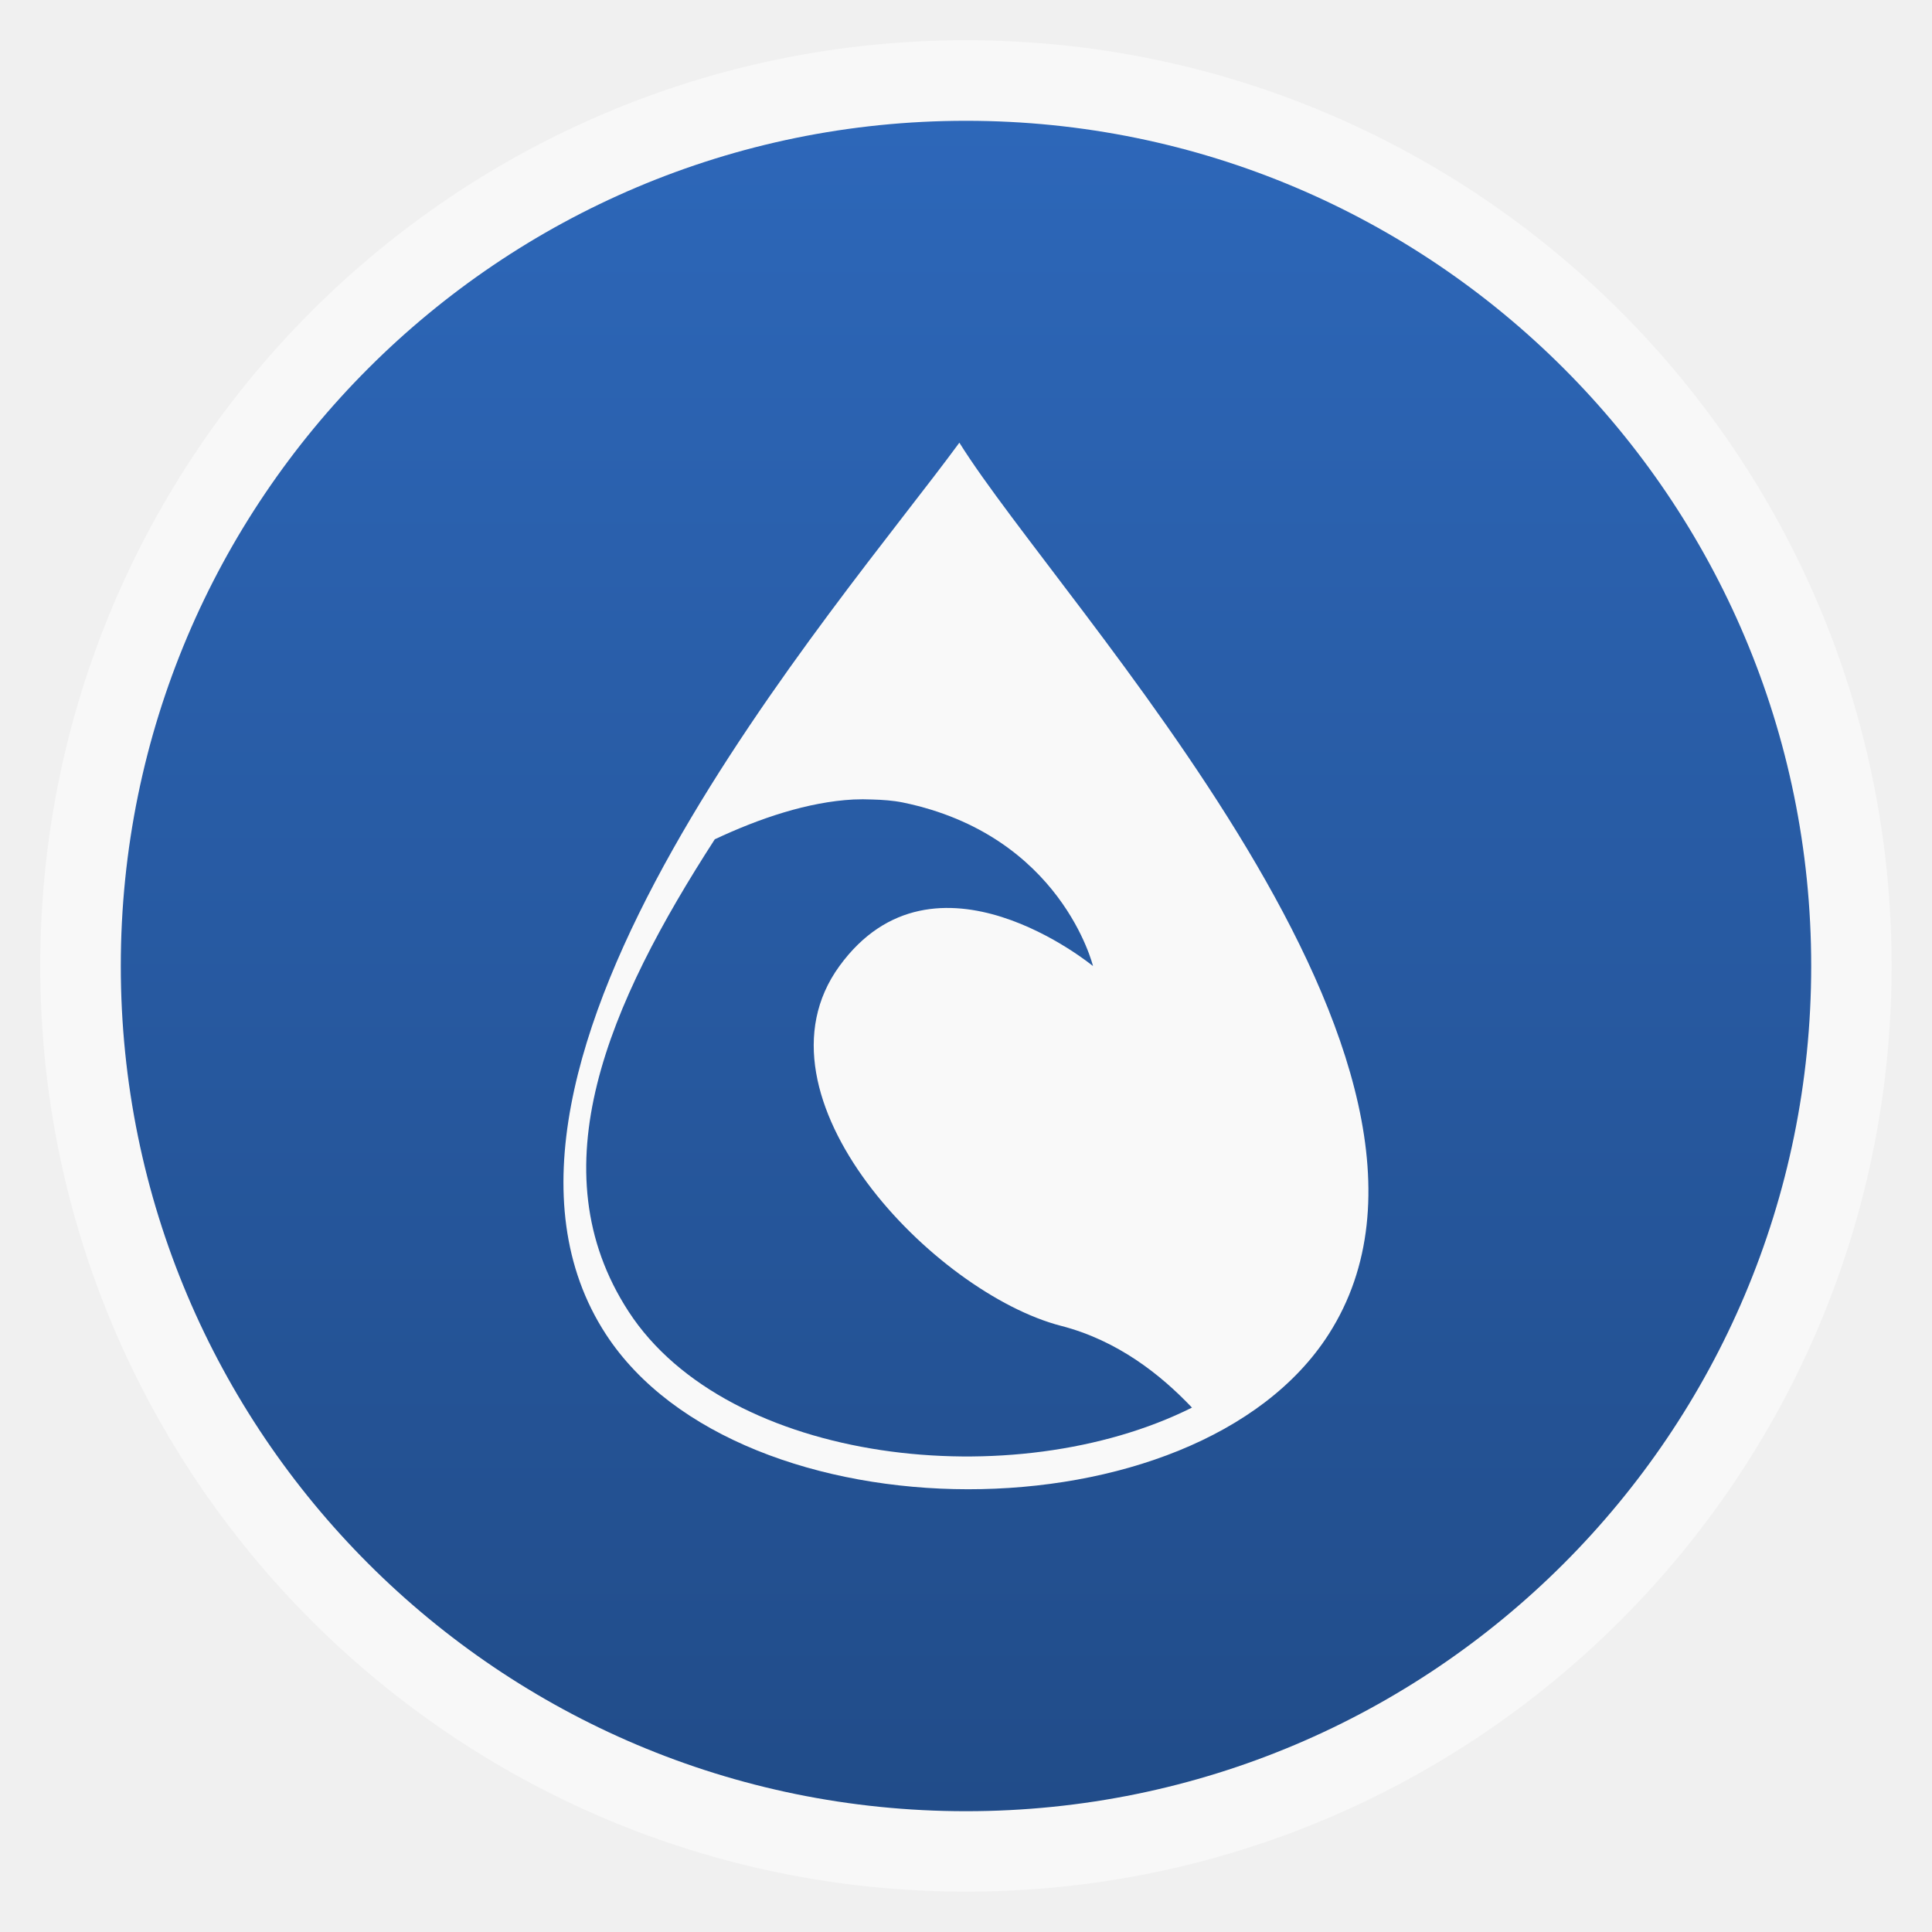
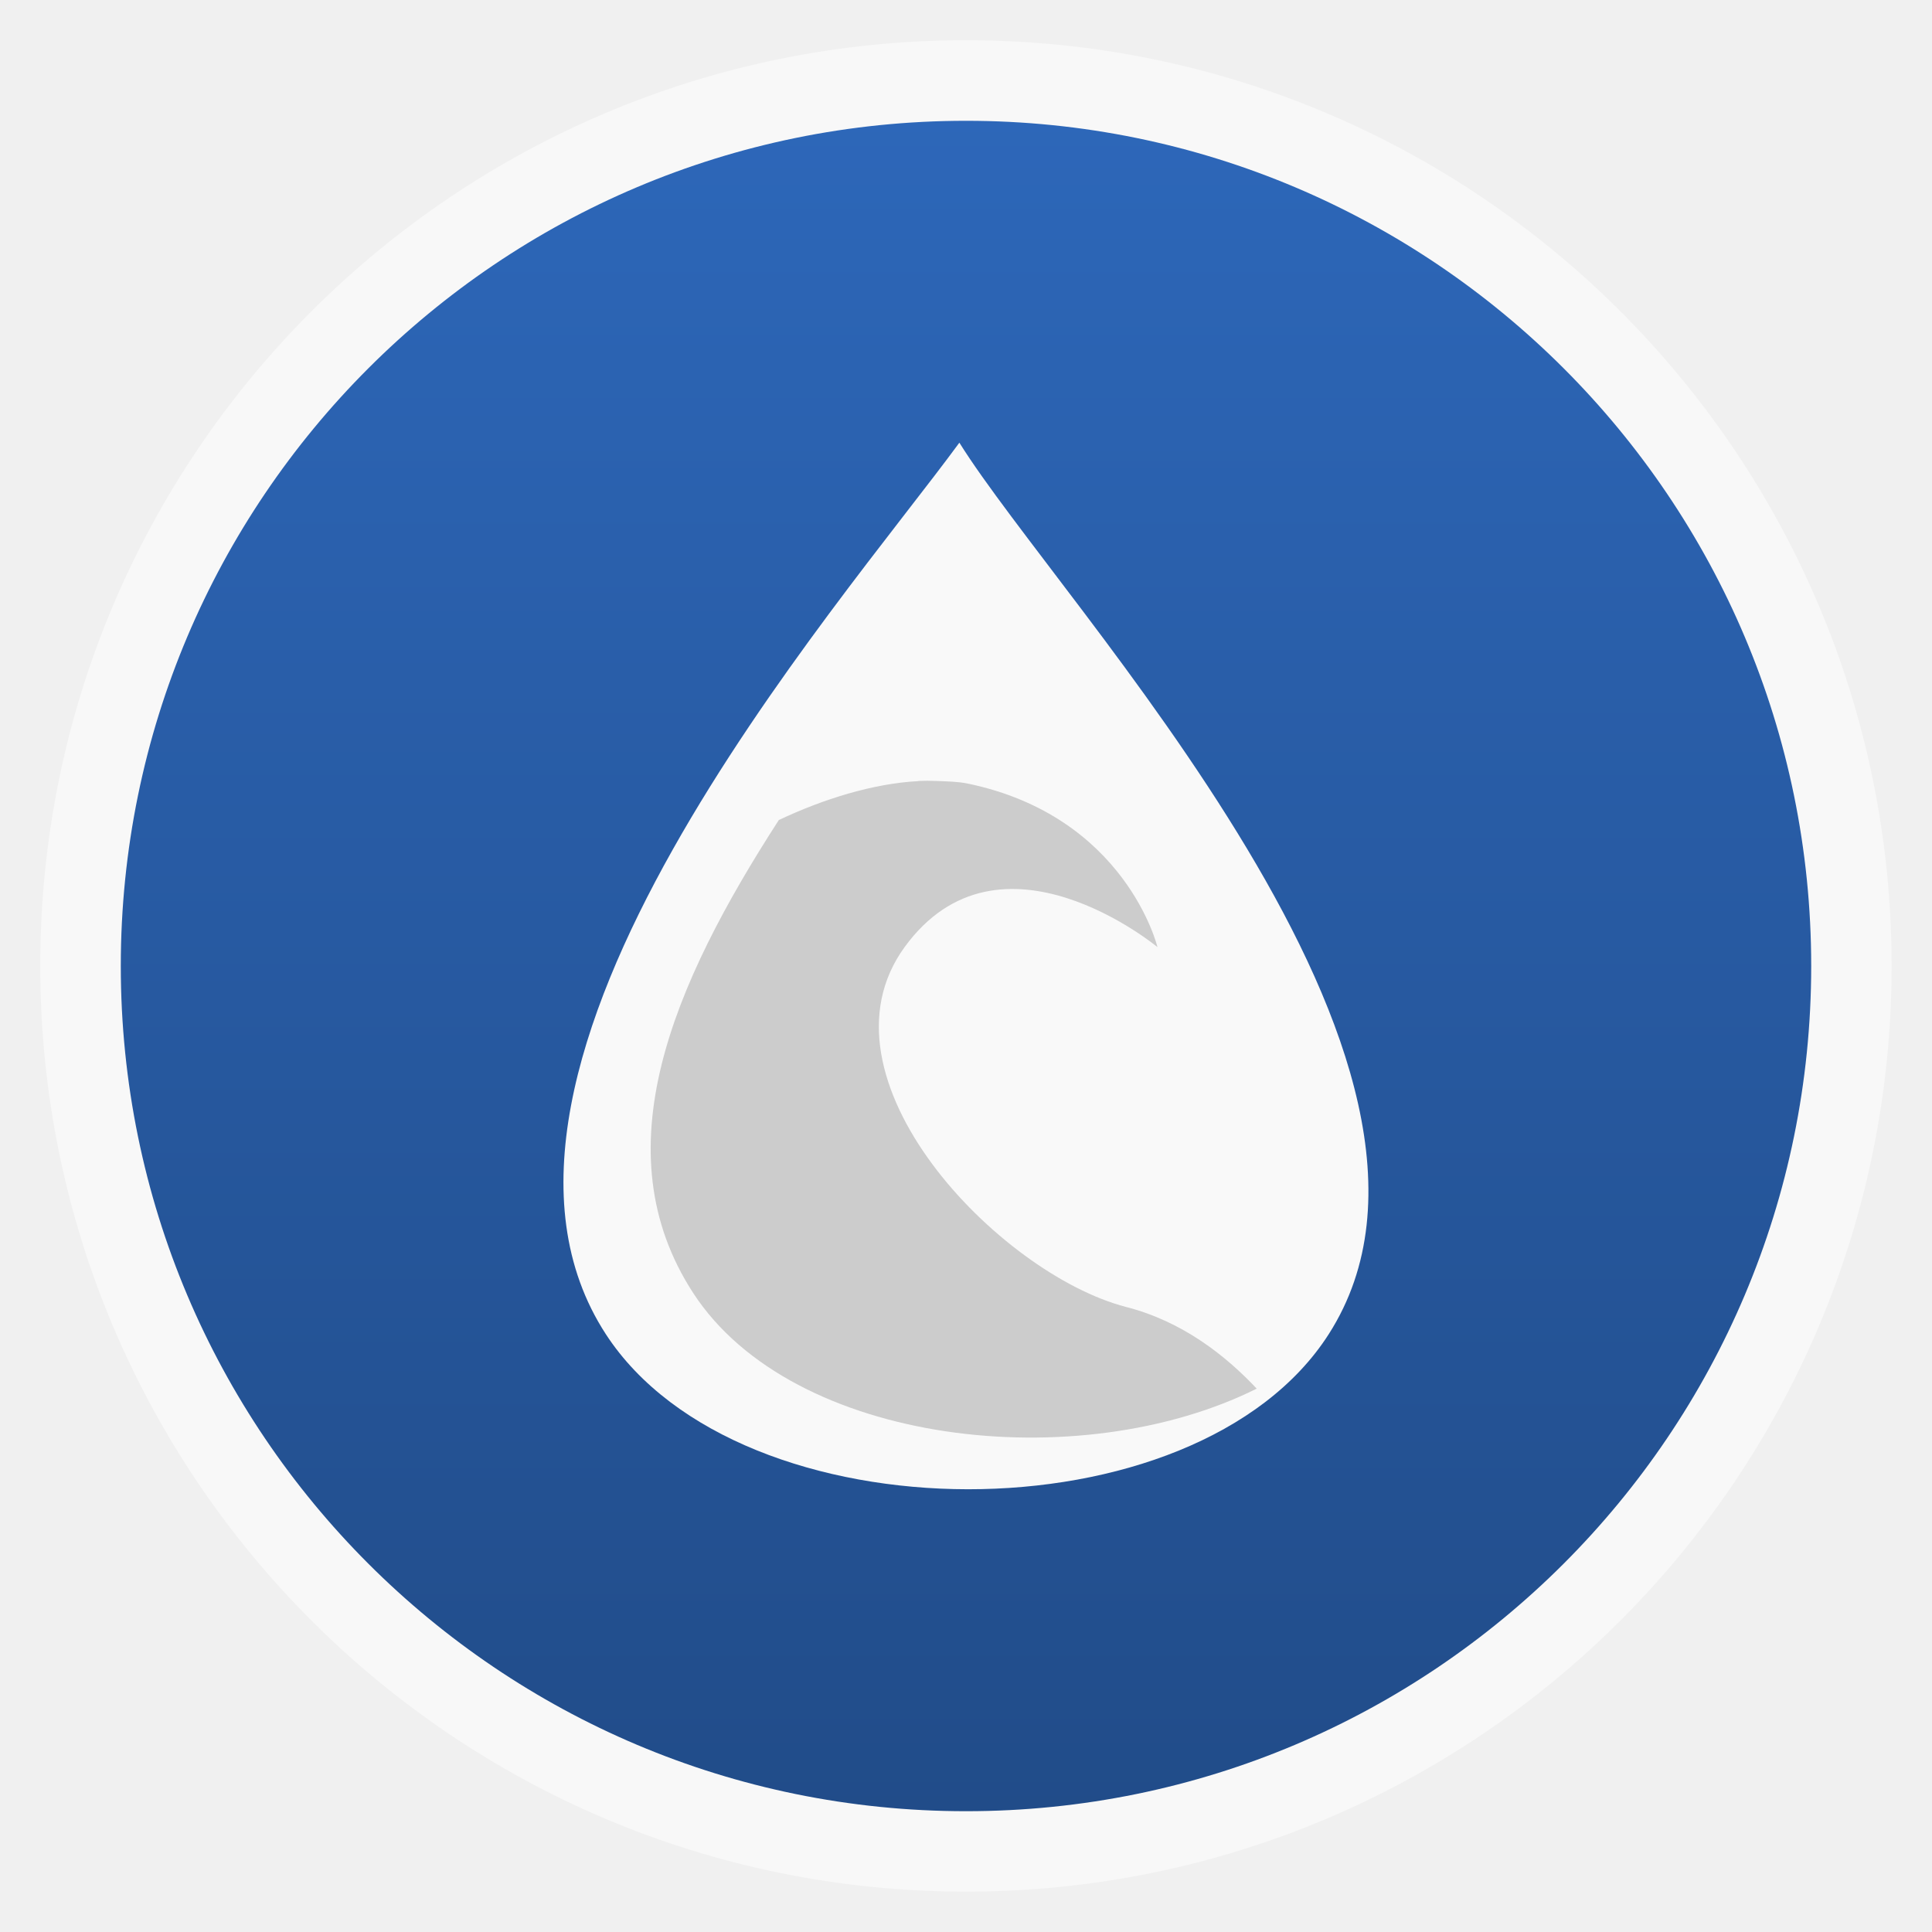
<svg xmlns="http://www.w3.org/2000/svg" xmlns:xlink="http://www.w3.org/1999/xlink" width="48" viewBox="0 0 13.547 13.547" height="48">
  <defs>
    <linearGradient id="linearGradient4460">
      <stop offset="0" style="stop-color:#214c89" />
      <stop offset="1" style="stop-color:#2d67b9" />
    </linearGradient>
-     <linearGradient gradientTransform="matrix(1.10525 0 0 1.10525 -134.2787 -295.7618)" xlink:href="#linearGradient4460" id="linearGradient3779" y1="279.096" y2="268.33" gradientUnits="userSpaceOnUse" x2="0" />
+     <linearGradient gradientTransform="matrix(1.10528 0 0 1.10528 -134.2829 -295.7705)" xlink:href="#linearGradient4460" id="linearGradient3115" y1="279.096" y2="268.33" gradientUnits="userSpaceOnUse" x2="0" />
  </defs>
  <g style="fill-rule:evenodd">
    <rect width="12.982" x=".282" y=".282" rx="6.491" height="12.982" style="opacity:.5;fill:#fff" />
-     <rect width="11.853" x=".847" y=".847" rx="5.926" height="11.853" style="fill:url(#linearGradient3779)" />
+     <rect width="11.853" x=".847" y=".847" rx="5.926" height="11.853" style="fill:url(#linearGradient3115)" />
  </g>
-   <path style="fill:#f9f9f9" d="M 6.727,3.104 C 5.887,4.251 3.032,7.485 4.248,9.355 c 0.941,1.446 4.139,1.454 5.069,0 C 10.527,7.464 7.442,4.251 6.727,3.104 z M 5.984,5.606 c 0.045,-0.002 0.087,-0.002 0.132,0 0.072,0.002 0.146,0.007 0.215,0.021 1.111,0.229 1.333,1.147 1.333,1.147 0,0 -1.111,-0.917 -1.778,0 -0.667,0.917 0.667,2.294 1.555,2.523 0.395,0.102 0.697,0.341 0.917,0.573 C 7.114,10.492 5.104,10.267 4.408,9.197 3.76,8.201 4.266,7.04 5.012,5.885 5.327,5.737 5.666,5.623 5.984,5.606 z" />
+   <path style="fill:#f9f9f9" d="M 6.727,3.104 C 5.887,4.251 3.032,7.485 4.248,9.355 c 0.941,1.446 4.139,1.454 5.069,0 C 10.527,7.464 7.442,4.251 6.727,3.104 z" />
+   <path style="fill:#ccc" d="M 6.44,5.477 C 6.121,5.494 5.775,5.602 5.461,5.75 4.715,6.905 4.213,8.071 4.861,9.067 5.557,10.137 7.567,10.358 8.812,9.737 8.593,9.504 8.29,9.265 7.895,9.164 7.006,8.934 5.676,7.559 6.343,6.641 c 0.667,-0.917 1.773,0 1.773,0 0,0 -0.221,-0.917 -1.332,-1.147 -0.069,-0.014 -0.148,-0.015 -0.22,-0.018 -0.045,-0.002 -0.078,-0.002 -0.123,0 z" />
</svg>
